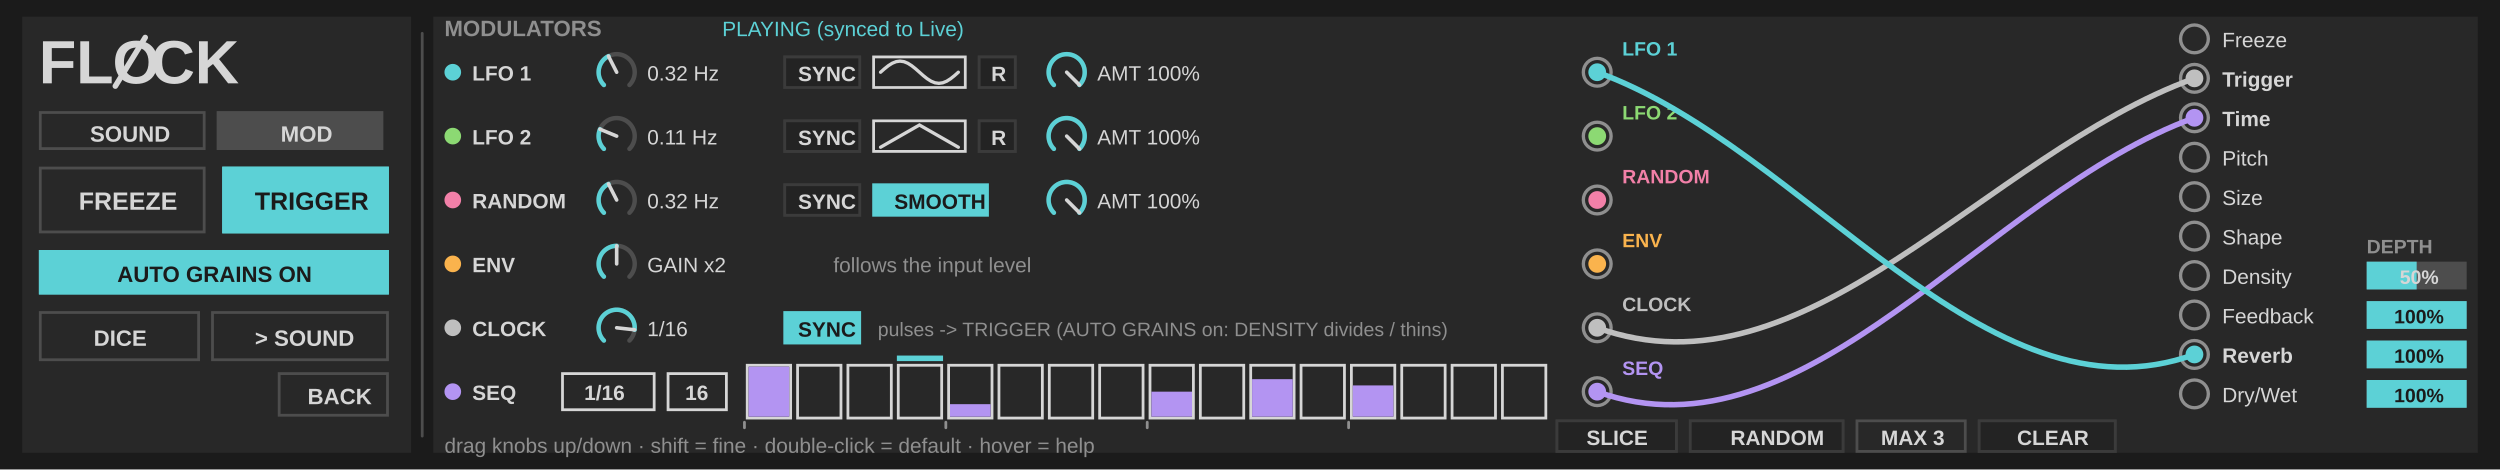
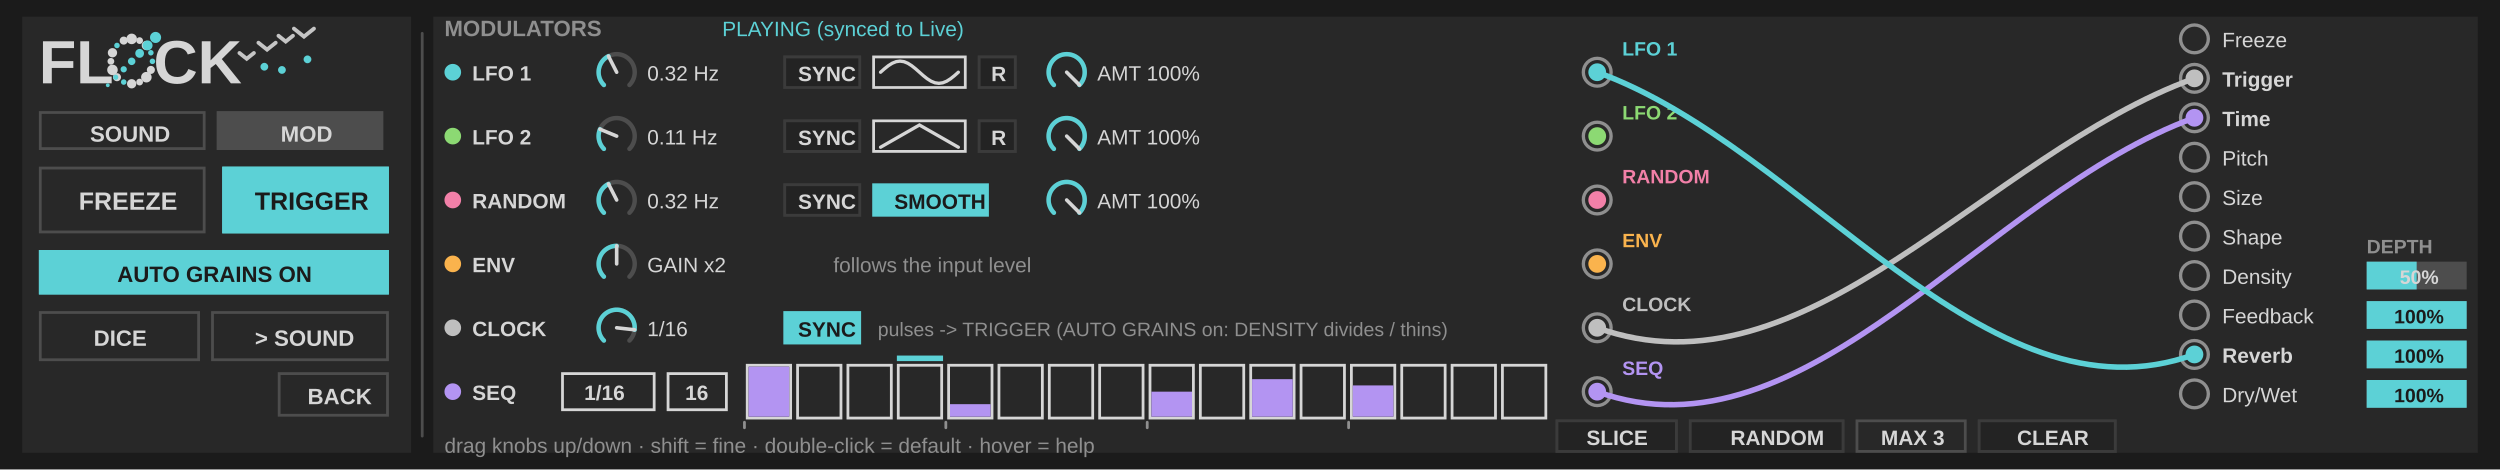
<svg xmlns="http://www.w3.org/2000/svg" width="900" height="169" viewBox="0 0 900 169">
  <defs />
  <path d="M0,0h900v169h-900Z" fill="rgba(27,27,27,1)" />
  <path d="M8,6h140v157h-140Z" fill="rgba(40,40,40,1)" />
  <path d="M156,6h736v157h-736Z" fill="rgba(40,40,40,1)" />
  <text x="14" y="30" font-family="Arial,Helvetica,sans-serif" font-size="22" font-weight="700" fill="rgba(214,214,214,1)">FL</text>
-   <text x="40.52" y="30" font-family="Arial,Helvetica,sans-serif" font-size="22" font-weight="700" fill="rgba(214,214,214,1)">O</text>
-   <path d="M41.52,31L52.28,13.5" fill="none" stroke="rgba(214,214,214,1)" stroke-width="2" stroke-linecap="round" />
-   <text x="54.28" y="30" font-family="Arial,Helvetica,sans-serif" font-size="22" font-weight="700" fill="rgba(214,214,214,1)">CK</text>
+   <path d="M53.88,22.08a1,1 0 1,0 2,0a1,1 0 1,0 -2,0" fill="rgba(92,209,214,1)" />
+   <path d="M52.861,25.171a1.45,1.45 0 1,0 2.9,0a1.45,1.45 0 1,0 -2.9,0" fill="rgba(214,214,214,1)" />
+   <path d="M50.789,27.792a1.9,1.9 0 1,0 3.8,0a1.9,1.9 0 1,0 -3.8,0" fill="rgba(214,214,214,1)" />
+   <path d="M49.037,29.543a1.225,1.225 0 1,0 2.45,0a1.225,1.225 0 1,0 -2.45,0" fill="rgba(214,214,214,1)" />
+   <path d="M45.725,30.158a1.675,1.675 0 1,0 3.35,0a1.675,1.675 0 1,0 -3.35,0" fill="rgba(214,214,214,1)" />
+   <path d="M43.538,29.543a1,1 0 1,0 2,0a1,1 0 1,0 -2,0" fill="rgba(92,209,214,1)" />
+   <path d="M40.661,27.792a1.45,1.45 0 1,0 2.9,0a1.45,1.45 0 1,0 -2.9,0" fill="rgba(214,214,214,1)" />
+   <path d="M38.589,25.171a1.9,1.9 0 1,0 3.8,0a1.9,1.9 0 1,0 -3.8,0" fill="rgba(214,214,214,1)" />
+   <path d="M38.695,22.08a1.225,1.225 0 1,0 2.45,0a1.225,1.225 0 1,0 -2.45,0" fill="rgba(214,214,214,1)" />
+   <path d="M38.814,18.989a1.675,1.675 0 1,0 3.35,0a1.675,1.675 0 1,0 -3.35,0" fill="rgba(214,214,214,1)" />
+   <path d="M41.111,16.368a1,1 0 1,0 2,0a1,1 0 1,0 -2,0" fill="rgba(92,209,214,1)" />
+   <path d="M43.088,14.617a1.45,1.45 0 1,0 2.9,0a1.45,1.45 0 1,0 -2.9,0" fill="rgba(214,214,214,1)" />
+   <path d="M45.5,14.002a1.9,1.9 0 1,0 3.8,0a1.9,1.9 0 1,0 -3.8,0" fill="rgba(214,214,214,1)" />
+   <path d="M49.037,14.617a1.225,1.225 0 1,0 2.45,0a1.225,1.225 0 1,0 -2.45,0" fill="rgba(214,214,214,1)" />
+   <path d="M51.014,16.368a1.675,1.675 0 1,0 3.35,0a1.675,1.675 0 1,0 -3.35,0" fill="rgba(214,214,214,1)" />
+   <path d="M53.311,18.989a1,1 0 1,0 2,0a1,1 0 1,0 -2,0" fill="rgba(92,209,214,1)" />
+   <path d="M38.098,30.682a0.7,0.7 0 1,0 1.4,0a0.7,0.7 0 1,0 -1.4,0" fill="rgba(92,209,214,1)" />
+   <path d="M40.749,27.815a0.917,0.917 0 1,0 1.833,0a0.917,0.917 0 1,0 -1.833,0" fill="rgba(92,209,214,1)" />
+   <path d="M43.399,24.947a1.133,1.133 0 1,0 2.267,0a1.133,1.133 0 1,0 -2.267,0" fill="rgba(92,209,214,1)" />
+   <path d="M46.05,22.08a1.35,1.35 0 1,0 2.7,0a1.35,1.35 0 1,0 -2.7,0" fill="rgba(92,209,214,1)" />
+   <path d="M48.701,19.213a1.567,1.567 0 1,0 3.133,0a1.567,1.567 0 1,0 -3.133,0" fill="rgba(92,209,214,1)" />
+   <path d="M51.351,16.345a1.783,1.783 0 1,0 3.567,0a1.783,1.783 0 1,0 -3.567,0" fill="rgba(92,209,214,1)" />
+   <path d="M54.002,13.478a2,2 0 1,0 4,0a2,2 0 1,0 -4,0" fill="rgba(92,209,214,1)" />
+   <text x="55.28" y="30" font-family="Arial,Helvetica,sans-serif" font-size="22" font-weight="700" fill="rgba(214,214,214,1)">CK</text>
+   <path d="M86.204,19.08L88.804,21.16L91.404,19.08" fill="none" stroke="rgba(214,214,214,0.9)" stroke-width="1.4" stroke-linecap="round" />
+   <path d="M93.039,15.383L96.139,17.863L99.239,15.383" fill="none" stroke="rgba(214,214,214,0.9)" stroke-width="1.4" stroke-linecap="round" />
+   <path d="M93.762,24.023a1.4,1.4 0 1,0 2.8,0a1.4,1.4 0 1,0 -2.8,0" fill="rgba(92,209,214,1)" />
+   <path d="M100.253,12.874L102.853,14.954L105.453,12.874" fill="none" stroke="rgba(214,214,214,0.9)" stroke-width="1.4" stroke-linecap="round" />
+   <path d="M100.095,25.182a1.4,1.4 0 1,0 2.8,0a1.4,1.4 0 1,0 -2.8,0" fill="rgba(92,209,214,1)" />
+   <path d="M105.817,10.307L109.417,13.187L113.017,10.307" fill="none" stroke="rgba(214,214,214,0.9)" stroke-width="1.4" stroke-linecap="round" />
+   <path d="M109.292,21.368a1.4,1.4 0 1,0 2.8,0a1.4,1.4 0 1,0 -2.8,0" fill="rgba(92,209,214,1)" />
  <path d="M14.5,40.5h59v13h-59Z" fill="none" stroke="rgba(77,77,77,1)" stroke-width="1" stroke-linecap="round" />
  <text x="32.4" y="51" font-family="Arial,Helvetica,sans-serif" font-size="8" font-weight="700" fill="rgba(214,214,214,1)">SOUND</text>
  <path d="M78,40h60v14h-60Z" fill="rgba(77,77,77,1)" />
  <text x="101.04" y="51" font-family="Arial,Helvetica,sans-serif" font-size="8" font-weight="700" fill="rgba(214,214,214,1)">MOD</text>
  <path d="M14,60h60v24h-60Z" fill="rgba(40,40,40,1)" />
  <path d="M14.5,60.5h59v23h-59Z" fill="none" stroke="rgba(77,77,77,1)" stroke-width="1" stroke-linecap="round" />
  <text x="28.34" y="75.5" font-family="Arial,Helvetica,sans-serif" font-size="9" font-weight="700" fill="rgba(214,214,214,1)">FREEZE</text>
  <path d="M80,60h60v24h-60Z" fill="rgba(92,209,214,1)" />
  <path d="M80.5,60.5h59v23h-59Z" fill="none" stroke="rgba(92,209,214,1)" stroke-width="1" stroke-linecap="round" />
  <text x="91.73" y="75.5" font-family="Arial,Helvetica,sans-serif" font-size="9" font-weight="700" fill="rgba(27,27,27,1)">TRIGGER</text>
  <path d="M14,90h126v16h-126Z" fill="rgba(92,209,214,1)" />
  <path d="M14.5,90.5h125v15h-125Z" fill="none" stroke="rgba(92,209,214,1)" stroke-width="1" stroke-linecap="round" />
  <text x="42.2" y="101.5" font-family="Arial,Helvetica,sans-serif" font-size="8" font-weight="700" fill="rgba(27,27,27,1)">AUTO GRAINS  ON</text>
  <path d="M14,112h58v18h-58Z" fill="rgba(40,40,40,1)" />
  <path d="M14.5,112.5h57v17h-57Z" fill="none" stroke="rgba(77,77,77,1)" stroke-width="1" stroke-linecap="round" />
  <text x="33.72" y="124.5" font-family="Arial,Helvetica,sans-serif" font-size="8" font-weight="700" fill="rgba(214,214,214,1)">DICE</text>
  <path d="M76,112h64v18h-64Z" fill="rgba(40,40,40,1)" />
  <path d="M76.5,112.5h63v17h-63Z" fill="none" stroke="rgba(77,77,77,1)" stroke-width="1" stroke-linecap="round" />
  <text x="91.76" y="124.5" font-family="Arial,Helvetica,sans-serif" font-size="8" font-weight="700" fill="rgba(214,214,214,1)">&gt; SOUND</text>
  <text x="16" y="145" font-family="Arial,Helvetica,sans-serif" font-size="8" font-weight="700" fill="rgba(92,209,214,1)" />
  <path d="M100,134h40v16h-40Z" fill="rgba(40,40,40,1)" />
  <path d="M100.5,134.5h39v15h-39Z" fill="none" stroke="rgba(77,77,77,1)" stroke-width="1" stroke-linecap="round" />
  <text x="110.72" y="145.5" font-family="Arial,Helvetica,sans-serif" font-size="8" font-weight="700" fill="rgba(214,214,214,1)">BACK</text>
  <path d="M152,12L152,157" fill="none" stroke="rgba(77,77,77,1)" stroke-width="1" stroke-linecap="round" />
  <text x="160" y="13" font-family="Arial,Helvetica,sans-serif" font-size="8" font-weight="700" fill="rgba(143,143,143,1)">MODULATORS</text>
  <text x="260" y="13" font-family="Arial,Helvetica,sans-serif" font-size="7.5" font-weight="400" fill="rgba(92,209,214,1)">PLAYING (synced to Live)</text>
  <path d="M160,26a3,3 0 1,0 6,0a3,3 0 1,0 -6,0" fill="rgba(92,209,214,1)" />
  <text x="170" y="29" font-family="Arial,Helvetica,sans-serif" font-size="7.5" font-weight="700" fill="rgba(214,214,214,1)">LFO 1</text>
  <path d="M217.404,30.596L217.052,30.215L216.731,29.807L216.444,29.374L216.193,28.92L215.978,28.447L215.802,27.959L215.666,27.458L215.57,26.948L215.514,26.432L215.501,25.913L215.528,25.395L215.597,24.881L215.707,24.373L215.857,23.877L216.046,23.393L216.273,22.926L216.536,22.479L216.834,22.055L217.166,21.655L217.528,21.283L217.918,20.941L218.335,20.632L218.775,20.356L219.236,20.117L219.714,19.915L220.207,19.752L220.711,19.629L221.223,19.547L221.74,19.505L222.26,19.505L222.777,19.547L223.289,19.629L223.793,19.752L224.286,19.915L224.764,20.117L225.225,20.356L225.665,20.632L226.082,20.941L226.472,21.283L226.834,21.655L227.166,22.055L227.464,22.479L227.727,22.926L227.954,23.393L228.143,23.877L228.293,24.373L228.403,24.881L228.472,25.395L228.499,25.913L228.486,26.432L228.43,26.948L228.334,27.458L228.198,27.959L228.022,28.447L227.807,28.92L227.556,29.374L227.269,29.807L226.948,30.215L226.596,30.596" fill="none" stroke="rgba(77,77,77,1)" stroke-width="1.6" stroke-linecap="round" />
  <path d="M217.404,30.596L217.057,30.221L216.741,29.821L216.458,29.396L216.208,28.951L215.995,28.487L215.818,28.009L215.68,27.517L215.58,27.017L215.52,26.51L215.5,26L215.52,25.49L215.58,24.983L215.68,24.483L215.818,23.991L215.995,23.513L216.208,23.049L216.458,22.604L216.741,22.179L217.057,21.779L217.404,21.404L217.779,21.057L218.179,20.741L218.604,20.458L219.049,20.208" fill="none" stroke="rgba(92,209,214,1)" stroke-width="1.6" stroke-linecap="round" />
  <path d="M222,26L219.049,20.208" fill="none" stroke="rgba(214,214,214,1)" stroke-width="1.3" stroke-linecap="round" />
  <text x="233" y="29" font-family="Arial,Helvetica,sans-serif" font-size="7.5" font-weight="400" fill="rgba(214,214,214,1)">0.32 Hz</text>
  <path d="M282.5,20.5h27v11h-27Z" fill="none" stroke="rgba(77,77,77,1)" stroke-width="1" stroke-linecap="round" />
  <path d="M282,20h28v12h-28Z" fill="rgba(27,27,27,0.35)" />
  <text x="287.3" y="29.2" font-family="Arial,Helvetica,sans-serif" font-size="7.5" font-weight="700" fill="rgba(214,214,214,1)">SYNC</text>
  <path d="M314.5,20.5h33v11h-33Z" fill="none" stroke="rgba(214,214,214,1)" stroke-width="1" stroke-linecap="round" />
  <path d="M317,26L318.4,24.764L319.8,23.649L321.2,22.764L322.6,22.196L324,22L325.4,22.196L326.8,22.764L328.2,23.649L329.6,24.764L331,26L332.4,27.236L333.8,28.351L335.2,29.236L336.6,29.804L338,30L339.4,29.804L340.8,29.236L342.2,28.351L343.6,27.236L345,26" fill="none" stroke="rgba(214,214,214,1)" stroke-width="1.2" stroke-linecap="round" />
  <path d="M352.5,20.5h13v11h-13Z" fill="none" stroke="rgba(77,77,77,1)" stroke-width="1" stroke-linecap="round" />
  <path d="M352,20h14v12h-14Z" fill="rgba(27,27,27,0.35)" />
  <text x="356.825" y="29.2" font-family="Arial,Helvetica,sans-serif" font-size="7.5" font-weight="700" fill="rgba(214,214,214,1)">R</text>
  <path d="M379.404,30.596L379.052,30.215L378.731,29.807L378.444,29.374L378.193,28.92L377.978,28.447L377.802,27.959L377.666,27.458L377.57,26.948L377.514,26.432L377.501,25.913L377.528,25.395L377.597,24.881L377.707,24.373L377.857,23.877L378.046,23.393L378.273,22.926L378.536,22.479L378.834,22.055L379.166,21.655L379.528,21.283L379.918,20.941L380.335,20.632L380.775,20.356L381.236,20.117L381.714,19.915L382.207,19.752L382.711,19.629L383.223,19.547L383.74,19.505L384.26,19.505L384.777,19.547L385.289,19.629L385.793,19.752L386.286,19.915L386.764,20.117L387.225,20.356L387.665,20.632L388.082,20.941L388.472,21.283L388.834,21.655L389.166,22.055L389.464,22.479L389.727,22.926L389.954,23.393L390.143,23.877L390.293,24.373L390.403,24.881L390.472,25.395L390.499,25.913L390.486,26.432L390.43,26.948L390.334,27.458L390.198,27.959L390.022,28.447L389.807,28.92L389.556,29.374L389.269,29.807L388.948,30.215L388.596,30.596" fill="none" stroke="rgba(77,77,77,1)" stroke-width="1.6" stroke-linecap="round" />
  <path d="M379.404,30.596L379.052,30.215L378.731,29.807L378.444,29.374L378.193,28.92L377.978,28.447L377.802,27.959L377.666,27.458L377.57,26.948L377.514,26.432L377.501,25.913L377.528,25.395L377.597,24.881L377.707,24.373L377.857,23.877L378.046,23.393L378.273,22.926L378.536,22.479L378.834,22.055L379.166,21.655L379.528,21.283L379.918,20.941L380.335,20.632L380.775,20.356L381.236,20.117L381.714,19.915L382.207,19.752L382.711,19.629L383.223,19.547L383.74,19.505L384.26,19.505L384.777,19.547L385.289,19.629L385.793,19.752L386.286,19.915L386.764,20.117L387.225,20.356L387.665,20.632L388.082,20.941L388.472,21.283L388.834,21.655L389.166,22.055L389.464,22.479L389.727,22.926L389.954,23.393L390.143,23.877L390.293,24.373L390.403,24.881L390.472,25.395L390.499,25.913L390.486,26.432L390.43,26.948L390.334,27.458L390.198,27.959L390.022,28.447L389.807,28.92L389.556,29.374L389.269,29.807L388.948,30.215L388.596,30.596" fill="none" stroke="rgba(92,209,214,1)" stroke-width="1.6" stroke-linecap="round" />
  <path d="M384,26L388.596,30.596" fill="none" stroke="rgba(214,214,214,1)" stroke-width="1.3" stroke-linecap="round" />
  <text x="395" y="29" font-family="Arial,Helvetica,sans-serif" font-size="7.5" font-weight="400" fill="rgba(214,214,214,1)">AMT 100%</text>
  <path d="M570,26a5,5 0 1,0 10,0a5,5 0 1,0 -10,0" fill="none" stroke="rgba(143,143,143,1)" stroke-width="1.2" stroke-linecap="round" />
  <path d="M571.8,26a3.2,3.2 0 1,0 6.4,0a3.2,3.2 0 1,0 -6.4,0" fill="rgba(92,209,214,1)" />
  <text x="584" y="20" font-family="Arial,Helvetica,sans-serif" font-size="7" font-weight="700" fill="rgba(92,209,214,1)">LFO 1</text>
  <path d="M160,49a3,3 0 1,0 6,0a3,3 0 1,0 -6,0" fill="rgba(140,217,115,1)" />
  <text x="170" y="52" font-family="Arial,Helvetica,sans-serif" font-size="7.5" font-weight="700" fill="rgba(214,214,214,1)">LFO 2</text>
  <path d="M217.404,53.596L217.052,53.215L216.731,52.807L216.444,52.374L216.193,51.92L215.978,51.447L215.802,50.959L215.666,50.458L215.57,49.948L215.514,49.432L215.501,48.913L215.528,48.395L215.597,47.881L215.707,47.373L215.857,46.877L216.046,46.393L216.273,45.926L216.536,45.479L216.834,45.055L217.166,44.655L217.528,44.283L217.918,43.941L218.335,43.632L218.775,43.356L219.236,43.117L219.714,42.915L220.207,42.752L220.711,42.629L221.223,42.547L221.74,42.505L222.26,42.505L222.777,42.547L223.289,42.629L223.793,42.752L224.286,42.915L224.764,43.117L225.225,43.356L225.665,43.632L226.082,43.941L226.472,44.283L226.834,44.655L227.166,45.055L227.464,45.479L227.727,45.926L227.954,46.393L228.143,46.877L228.293,47.373L228.403,47.881L228.472,48.395L228.499,48.913L228.486,49.432L228.43,49.948L228.334,50.458L228.198,50.959L228.022,51.447L227.807,51.92L227.556,52.374L227.269,52.807L226.948,53.215L226.596,53.596" fill="none" stroke="rgba(77,77,77,1)" stroke-width="1.6" stroke-linecap="round" />
  <path d="M217.404,53.596L217.057,53.221L216.741,52.821L216.458,52.396L216.208,51.951L215.995,51.487L215.818,51.009L215.68,50.517L215.58,50.017L215.52,49.51L215.5,49L215.52,48.49L215.58,47.983L215.68,47.483L215.818,46.991L215.995,46.513" fill="none" stroke="rgba(92,209,214,1)" stroke-width="1.6" stroke-linecap="round" />
  <path d="M222,49L215.995,46.513" fill="none" stroke="rgba(214,214,214,1)" stroke-width="1.3" stroke-linecap="round" />
  <text x="233" y="52" font-family="Arial,Helvetica,sans-serif" font-size="7.5" font-weight="400" fill="rgba(214,214,214,1)">0.11 Hz</text>
  <path d="M282.5,43.5h27v11h-27Z" fill="none" stroke="rgba(77,77,77,1)" stroke-width="1" stroke-linecap="round" />
  <path d="M282,43h28v12h-28Z" fill="rgba(27,27,27,0.35)" />
  <text x="287.3" y="52.2" font-family="Arial,Helvetica,sans-serif" font-size="7.5" font-weight="700" fill="rgba(214,214,214,1)">SYNC</text>
  <path d="M314.5,43.5h33v11h-33Z" fill="none" stroke="rgba(214,214,214,1)" stroke-width="1" stroke-linecap="round" />
  <path d="M317,53L318.4,52.2L319.8,51.4L321.2,50.6L322.6,49.8L324,49L325.4,48.2L326.8,47.4L328.2,46.6L329.6,45.8L331,45L332.4,45.8L333.8,46.6L335.2,47.4L336.6,48.2L338,49L339.4,49.8L340.8,50.6L342.2,51.4L343.6,52.2L345,53" fill="none" stroke="rgba(214,214,214,1)" stroke-width="1.2" stroke-linecap="round" />
  <path d="M352.5,43.5h13v11h-13Z" fill="none" stroke="rgba(77,77,77,1)" stroke-width="1" stroke-linecap="round" />
  <path d="M352,43h14v12h-14Z" fill="rgba(27,27,27,0.35)" />
  <text x="356.825" y="52.2" font-family="Arial,Helvetica,sans-serif" font-size="7.5" font-weight="700" fill="rgba(214,214,214,1)">R</text>
  <path d="M379.404,53.596L379.052,53.215L378.731,52.807L378.444,52.374L378.193,51.92L377.978,51.447L377.802,50.959L377.666,50.458L377.57,49.948L377.514,49.432L377.501,48.913L377.528,48.395L377.597,47.881L377.707,47.373L377.857,46.877L378.046,46.393L378.273,45.926L378.536,45.479L378.834,45.055L379.166,44.655L379.528,44.283L379.918,43.941L380.335,43.632L380.775,43.356L381.236,43.117L381.714,42.915L382.207,42.752L382.711,42.629L383.223,42.547L383.74,42.505L384.26,42.505L384.777,42.547L385.289,42.629L385.793,42.752L386.286,42.915L386.764,43.117L387.225,43.356L387.665,43.632L388.082,43.941L388.472,44.283L388.834,44.655L389.166,45.055L389.464,45.479L389.727,45.926L389.954,46.393L390.143,46.877L390.293,47.373L390.403,47.881L390.472,48.395L390.499,48.913L390.486,49.432L390.43,49.948L390.334,50.458L390.198,50.959L390.022,51.447L389.807,51.92L389.556,52.374L389.269,52.807L388.948,53.215L388.596,53.596" fill="none" stroke="rgba(77,77,77,1)" stroke-width="1.6" stroke-linecap="round" />
  <path d="M379.404,53.596L379.052,53.215L378.731,52.807L378.444,52.374L378.193,51.92L377.978,51.447L377.802,50.959L377.666,50.458L377.57,49.948L377.514,49.432L377.501,48.913L377.528,48.395L377.597,47.881L377.707,47.373L377.857,46.877L378.046,46.393L378.273,45.926L378.536,45.479L378.834,45.055L379.166,44.655L379.528,44.283L379.918,43.941L380.335,43.632L380.775,43.356L381.236,43.117L381.714,42.915L382.207,42.752L382.711,42.629L383.223,42.547L383.74,42.505L384.26,42.505L384.777,42.547L385.289,42.629L385.793,42.752L386.286,42.915L386.764,43.117L387.225,43.356L387.665,43.632L388.082,43.941L388.472,44.283L388.834,44.655L389.166,45.055L389.464,45.479L389.727,45.926L389.954,46.393L390.143,46.877L390.293,47.373L390.403,47.881L390.472,48.395L390.499,48.913L390.486,49.432L390.43,49.948L390.334,50.458L390.198,50.959L390.022,51.447L389.807,51.92L389.556,52.374L389.269,52.807L388.948,53.215L388.596,53.596" fill="none" stroke="rgba(92,209,214,1)" stroke-width="1.6" stroke-linecap="round" />
  <path d="M384,49L388.596,53.596" fill="none" stroke="rgba(214,214,214,1)" stroke-width="1.3" stroke-linecap="round" />
  <text x="395" y="52" font-family="Arial,Helvetica,sans-serif" font-size="7.5" font-weight="400" fill="rgba(214,214,214,1)">AMT 100%</text>
  <path d="M570,49a5,5 0 1,0 10,0a5,5 0 1,0 -10,0" fill="none" stroke="rgba(143,143,143,1)" stroke-width="1.2" stroke-linecap="round" />
  <path d="M571.8,49a3.2,3.2 0 1,0 6.4,0a3.2,3.2 0 1,0 -6.4,0" fill="rgba(140,217,115,1)" />
  <text x="584" y="43" font-family="Arial,Helvetica,sans-serif" font-size="7" font-weight="700" fill="rgba(140,217,115,1)">LFO 2</text>
  <path d="M160,72a3,3 0 1,0 6,0a3,3 0 1,0 -6,0" fill="rgba(242,128,168,1)" />
  <text x="170" y="75" font-family="Arial,Helvetica,sans-serif" font-size="7.5" font-weight="700" fill="rgba(214,214,214,1)">RANDOM</text>
  <path d="M217.404,76.596L217.052,76.215L216.731,75.807L216.444,75.374L216.193,74.92L215.978,74.447L215.802,73.959L215.666,73.458L215.57,72.948L215.514,72.432L215.501,71.913L215.528,71.395L215.597,70.881L215.707,70.373L215.857,69.877L216.046,69.393L216.273,68.926L216.536,68.479L216.834,68.055L217.166,67.655L217.528,67.283L217.918,66.941L218.335,66.632L218.775,66.356L219.236,66.117L219.714,65.915L220.207,65.752L220.711,65.629L221.223,65.547L221.74,65.505L222.26,65.505L222.777,65.547L223.289,65.629L223.793,65.752L224.286,65.915L224.764,66.117L225.225,66.356L225.665,66.632L226.082,66.941L226.472,67.283L226.834,67.655L227.166,68.055L227.464,68.479L227.727,68.926L227.954,69.393L228.143,69.877L228.293,70.373L228.403,70.881L228.472,71.395L228.499,71.913L228.486,72.432L228.43,72.948L228.334,73.458L228.198,73.959L228.022,74.447L227.807,74.92L227.556,75.374L227.269,75.807L226.948,76.215L226.596,76.596" fill="none" stroke="rgba(77,77,77,1)" stroke-width="1.6" stroke-linecap="round" />
  <path d="M217.404,76.596L217.057,76.221L216.741,75.821L216.458,75.396L216.208,74.951L215.995,74.487L215.818,74.009L215.68,73.517L215.58,73.017L215.52,72.51L215.5,72L215.52,71.49L215.58,70.983L215.68,70.483L215.818,69.991L215.995,69.513L216.208,69.049L216.458,68.604L216.741,68.179L217.057,67.779L217.404,67.404L217.779,67.057L218.179,66.741L218.604,66.458L219.049,66.208" fill="none" stroke="rgba(92,209,214,1)" stroke-width="1.6" stroke-linecap="round" />
  <path d="M222,72L219.049,66.208" fill="none" stroke="rgba(214,214,214,1)" stroke-width="1.3" stroke-linecap="round" />
  <text x="233" y="75" font-family="Arial,Helvetica,sans-serif" font-size="7.5" font-weight="400" fill="rgba(214,214,214,1)">0.32 Hz</text>
  <path d="M282.5,66.5h27v11h-27Z" fill="none" stroke="rgba(77,77,77,1)" stroke-width="1" stroke-linecap="round" />
  <path d="M282,66h28v12h-28Z" fill="rgba(27,27,27,0.35)" />
  <text x="287.3" y="75.2" font-family="Arial,Helvetica,sans-serif" font-size="7.5" font-weight="700" fill="rgba(214,214,214,1)">SYNC</text>
  <path d="M314,66h42v12h-42Z" fill="rgba(92,209,214,1)" />
  <text x="321.95" y="75.2" font-family="Arial,Helvetica,sans-serif" font-size="7.5" font-weight="700" fill="rgba(27,27,27,1)">SMOOTH</text>
  <path d="M379.404,76.596L379.052,76.215L378.731,75.807L378.444,75.374L378.193,74.92L377.978,74.447L377.802,73.959L377.666,73.458L377.57,72.948L377.514,72.432L377.501,71.913L377.528,71.395L377.597,70.881L377.707,70.373L377.857,69.877L378.046,69.393L378.273,68.926L378.536,68.479L378.834,68.055L379.166,67.655L379.528,67.283L379.918,66.941L380.335,66.632L380.775,66.356L381.236,66.117L381.714,65.915L382.207,65.752L382.711,65.629L383.223,65.547L383.74,65.505L384.26,65.505L384.777,65.547L385.289,65.629L385.793,65.752L386.286,65.915L386.764,66.117L387.225,66.356L387.665,66.632L388.082,66.941L388.472,67.283L388.834,67.655L389.166,68.055L389.464,68.479L389.727,68.926L389.954,69.393L390.143,69.877L390.293,70.373L390.403,70.881L390.472,71.395L390.499,71.913L390.486,72.432L390.43,72.948L390.334,73.458L390.198,73.959L390.022,74.447L389.807,74.92L389.556,75.374L389.269,75.807L388.948,76.215L388.596,76.596" fill="none" stroke="rgba(77,77,77,1)" stroke-width="1.6" stroke-linecap="round" />
  <path d="M379.404,76.596L379.052,76.215L378.731,75.807L378.444,75.374L378.193,74.92L377.978,74.447L377.802,73.959L377.666,73.458L377.57,72.948L377.514,72.432L377.501,71.913L377.528,71.395L377.597,70.881L377.707,70.373L377.857,69.877L378.046,69.393L378.273,68.926L378.536,68.479L378.834,68.055L379.166,67.655L379.528,67.283L379.918,66.941L380.335,66.632L380.775,66.356L381.236,66.117L381.714,65.915L382.207,65.752L382.711,65.629L383.223,65.547L383.74,65.505L384.26,65.505L384.777,65.547L385.289,65.629L385.793,65.752L386.286,65.915L386.764,66.117L387.225,66.356L387.665,66.632L388.082,66.941L388.472,67.283L388.834,67.655L389.166,68.055L389.464,68.479L389.727,68.926L389.954,69.393L390.143,69.877L390.293,70.373L390.403,70.881L390.472,71.395L390.499,71.913L390.486,72.432L390.43,72.948L390.334,73.458L390.198,73.959L390.022,74.447L389.807,74.92L389.556,75.374L389.269,75.807L388.948,76.215L388.596,76.596" fill="none" stroke="rgba(92,209,214,1)" stroke-width="1.6" stroke-linecap="round" />
  <path d="M384,72L388.596,76.596" fill="none" stroke="rgba(214,214,214,1)" stroke-width="1.3" stroke-linecap="round" />
  <text x="395" y="75" font-family="Arial,Helvetica,sans-serif" font-size="7.5" font-weight="400" fill="rgba(214,214,214,1)">AMT 100%</text>
  <path d="M570,72a5,5 0 1,0 10,0a5,5 0 1,0 -10,0" fill="none" stroke="rgba(143,143,143,1)" stroke-width="1.2" stroke-linecap="round" />
  <path d="M571.8,72a3.2,3.2 0 1,0 6.4,0a3.2,3.2 0 1,0 -6.4,0" fill="rgba(242,128,168,1)" />
  <text x="584" y="66" font-family="Arial,Helvetica,sans-serif" font-size="7" font-weight="700" fill="rgba(242,128,168,1)">RANDOM</text>
  <path d="M160,95a3,3 0 1,0 6,0a3,3 0 1,0 -6,0" fill="rgba(250,179,77,1)" />
  <text x="170" y="98" font-family="Arial,Helvetica,sans-serif" font-size="7.5" font-weight="700" fill="rgba(214,214,214,1)">ENV</text>
  <path d="M217.404,99.596L217.052,99.215L216.731,98.807L216.444,98.374L216.193,97.92L215.978,97.447L215.802,96.959L215.666,96.458L215.57,95.948L215.514,95.432L215.501,94.913L215.528,94.395L215.597,93.881L215.707,93.373L215.857,92.877L216.046,92.393L216.273,91.926L216.536,91.479L216.834,91.055L217.166,90.655L217.528,90.283L217.918,89.941L218.335,89.632L218.775,89.356L219.236,89.117L219.714,88.915L220.207,88.752L220.711,88.629L221.223,88.547L221.74,88.505L222.26,88.505L222.777,88.547L223.289,88.629L223.793,88.752L224.286,88.915L224.764,89.117L225.225,89.356L225.665,89.632L226.082,89.941L226.472,90.283L226.834,90.655L227.166,91.055L227.464,91.479L227.727,91.926L227.954,92.393L228.143,92.877L228.293,93.373L228.403,93.881L228.472,94.395L228.499,94.913L228.486,95.432L228.43,95.948L228.334,96.458L228.198,96.959L228.022,97.447L227.807,97.92L227.556,98.374L227.269,98.807L226.948,99.215L226.596,99.596" fill="none" stroke="rgba(77,77,77,1)" stroke-width="1.6" stroke-linecap="round" />
  <path d="M217.404,99.596L217.057,99.221L216.741,98.821L216.458,98.396L216.208,97.951L215.995,97.487L215.818,97.009L215.68,96.517L215.58,96.017L215.52,95.51L215.5,95L215.52,94.49L215.58,93.983L215.68,93.483L215.818,92.991L215.995,92.513L216.208,92.049L216.458,91.604L216.741,91.179L217.057,90.779L217.404,90.404L217.779,90.057L218.179,89.741L218.604,89.458L219.049,89.208L219.513,88.995L219.991,88.818L220.483,88.68L220.983,88.58L221.49,88.52L222,88.5" fill="none" stroke="rgba(92,209,214,1)" stroke-width="1.6" stroke-linecap="round" />
  <path d="M222,95L222,88.5" fill="none" stroke="rgba(214,214,214,1)" stroke-width="1.3" stroke-linecap="round" />
  <text x="233" y="98" font-family="Arial,Helvetica,sans-serif" font-size="7.5" font-weight="400" fill="rgba(214,214,214,1)">GAIN x2</text>
  <text x="300" y="98" font-family="Arial,Helvetica,sans-serif" font-size="7.5" font-weight="400" fill="rgba(143,143,143,1)">follows the input level</text>
  <path d="M570,95a5,5 0 1,0 10,0a5,5 0 1,0 -10,0" fill="none" stroke="rgba(143,143,143,1)" stroke-width="1.2" stroke-linecap="round" />
  <path d="M571.8,95a3.2,3.2 0 1,0 6.4,0a3.2,3.2 0 1,0 -6.4,0" fill="rgba(250,179,77,1)" />
  <text x="584" y="89" font-family="Arial,Helvetica,sans-serif" font-size="7" font-weight="700" fill="rgba(250,179,77,1)">ENV</text>
  <path d="M160,118a3,3 0 1,0 6,0a3,3 0 1,0 -6,0" fill="rgba(191,191,191,1)" />
  <text x="170" y="121" font-family="Arial,Helvetica,sans-serif" font-size="7.5" font-weight="700" fill="rgba(214,214,214,1)">CLOCK</text>
  <path d="M217.404,122.596L217.052,122.215L216.731,121.807L216.444,121.374L216.193,120.92L215.978,120.447L215.802,119.959L215.666,119.458L215.57,118.948L215.514,118.432L215.501,117.913L215.528,117.395L215.597,116.881L215.707,116.373L215.857,115.877L216.046,115.393L216.273,114.926L216.536,114.479L216.834,114.055L217.166,113.655L217.528,113.283L217.918,112.941L218.335,112.632L218.775,112.356L219.236,112.117L219.714,111.915L220.207,111.752L220.711,111.629L221.223,111.547L221.74,111.505L222.26,111.505L222.777,111.547L223.289,111.629L223.793,111.752L224.286,111.915L224.764,112.117L225.225,112.356L225.665,112.632L226.082,112.941L226.472,113.283L226.834,113.655L227.166,114.055L227.464,114.479L227.727,114.926L227.954,115.393L228.143,115.877L228.293,116.373L228.403,116.881L228.472,117.395L228.499,117.913L228.486,118.432L228.43,118.948L228.334,119.458L228.198,119.959L228.022,120.447L227.807,120.92L227.556,121.374L227.269,121.807L226.948,122.215L226.596,122.596" fill="none" stroke="rgba(77,77,77,1)" stroke-width="1.6" stroke-linecap="round" />
  <path d="M217.404,122.596L217.055,122.218L216.736,121.814L216.451,121.385L216.201,120.936L215.987,120.468L215.81,119.985L215.673,119.489L215.575,118.984L215.517,118.472L215.5,117.958L215.524,117.444L215.588,116.933L215.693,116.43L215.837,115.935L216.019,115.454L216.239,114.989L216.496,114.543L216.786,114.118L217.11,113.718L217.464,113.345L217.846,113L218.255,112.688L218.687,112.408L219.139,112.163L219.61,111.955L220.096,111.785L220.593,111.654L221.1,111.563L221.612,111.512L222.126,111.501L222.64,111.532L223.149,111.602L223.652,111.713L224.144,111.864L224.623,112.053L225.085,112.279L225.528,112.541L225.949,112.837L226.345,113.165L226.714,113.524L227.053,113.911L227.36,114.324L227.634,114.759L227.873,115.215L228.075,115.688L228.239,116.176L228.364,116.675L228.448,117.183L228.493,117.696L228.497,118.21L228.46,118.723" fill="none" stroke="rgba(92,209,214,1)" stroke-width="1.6" stroke-linecap="round" />
  <path d="M222,118L228.46,118.723" fill="none" stroke="rgba(214,214,214,1)" stroke-width="1.3" stroke-linecap="round" />
  <text x="233" y="121" font-family="Arial,Helvetica,sans-serif" font-size="7.5" font-weight="400" fill="rgba(214,214,214,1)">1/16</text>
  <path d="M282,112h28v12h-28Z" fill="rgba(92,209,214,1)" />
  <text x="287.3" y="121.2" font-family="Arial,Helvetica,sans-serif" font-size="7.5" font-weight="700" fill="rgba(27,27,27,1)">SYNC</text>
  <text x="316" y="121" font-family="Arial,Helvetica,sans-serif" font-size="7" font-weight="400" fill="rgba(143,143,143,1)">pulses -&gt; TRIGGER (AUTO GRAINS on: DENSITY divides / thins)</text>
  <path d="M570,118a5,5 0 1,0 10,0a5,5 0 1,0 -10,0" fill="none" stroke="rgba(143,143,143,1)" stroke-width="1.2" stroke-linecap="round" />
  <path d="M571.8,118a3.2,3.2 0 1,0 6.4,0a3.2,3.2 0 1,0 -6.4,0" fill="rgba(191,191,191,1)" />
  <text x="584" y="112" font-family="Arial,Helvetica,sans-serif" font-size="7" font-weight="700" fill="rgba(191,191,191,1)">CLOCK</text>
  <path d="M160,141a3,3 0 1,0 6,0a3,3 0 1,0 -6,0" fill="rgba(179,148,242,1)" />
  <text x="170" y="144" font-family="Arial,Helvetica,sans-serif" font-size="7.5" font-weight="700" fill="rgba(214,214,214,1)">SEQ</text>
  <path d="M202.5,134.5h33v13h-33Z" fill="none" stroke="rgba(214,214,214,1)" stroke-width="1" stroke-linecap="round" />
  <text x="210.3" y="144" font-family="Arial,Helvetica,sans-serif" font-size="7.5" font-weight="700" fill="rgba(214,214,214,1)">1/16</text>
  <path d="M240.5,134.5h21v13h-21Z" fill="none" stroke="rgba(214,214,214,1)" stroke-width="1" stroke-linecap="round" />
  <text x="246.65" y="144" font-family="Arial,Helvetica,sans-serif" font-size="7.5" font-weight="700" fill="rgba(214,214,214,1)">16</text>
  <path d="M269,131.5h15.625v19h-15.625Z" fill="none" stroke="rgba(214,214,214,1)" stroke-width="1" stroke-linecap="round" />
  <path d="M269.5,132h14.625v18h-14.625Z" fill="rgba(179,148,242,1)" />
  <path d="M268,152L268,154" fill="none" stroke="rgba(143,143,143,1)" stroke-width="1" stroke-linecap="round" />
  <path d="M287.125,131.5h15.625v19h-15.625Z" fill="none" stroke="rgba(214,214,214,1)" stroke-width="1" stroke-linecap="round" />
  <path d="M305.25,131.5h15.625v19h-15.625Z" fill="none" stroke="rgba(214,214,214,1)" stroke-width="1" stroke-linecap="round" />
  <path d="M323.375,131.5h15.625v19h-15.625Z" fill="none" stroke="rgba(214,214,214,1)" stroke-width="1" stroke-linecap="round" />
  <path d="M322.875,128h16.625v2h-16.625Z" fill="rgba(92,209,214,1)" />
  <path d="M341.5,131.5h15.625v19h-15.625Z" fill="none" stroke="rgba(214,214,214,1)" stroke-width="1" stroke-linecap="round" />
  <path d="M342,145.5h14.625v4.5h-14.625Z" fill="rgba(179,148,242,1)" />
  <path d="M340.5,152L340.5,154" fill="none" stroke="rgba(143,143,143,1)" stroke-width="1" stroke-linecap="round" />
  <path d="M359.625,131.5h15.625v19h-15.625Z" fill="none" stroke="rgba(214,214,214,1)" stroke-width="1" stroke-linecap="round" />
  <path d="M377.75,131.5h15.625v19h-15.625Z" fill="none" stroke="rgba(214,214,214,1)" stroke-width="1" stroke-linecap="round" />
  <path d="M395.875,131.5h15.625v19h-15.625Z" fill="none" stroke="rgba(214,214,214,1)" stroke-width="1" stroke-linecap="round" />
  <path d="M414,131.5h15.625v19h-15.625Z" fill="none" stroke="rgba(214,214,214,1)" stroke-width="1" stroke-linecap="round" />
  <path d="M414.5,141h14.625v9h-14.625Z" fill="rgba(179,148,242,1)" />
  <path d="M413,152L413,154" fill="none" stroke="rgba(143,143,143,1)" stroke-width="1" stroke-linecap="round" />
  <path d="M432.125,131.5h15.625v19h-15.625Z" fill="none" stroke="rgba(214,214,214,1)" stroke-width="1" stroke-linecap="round" />
  <path d="M450.25,131.5h15.625v19h-15.625Z" fill="none" stroke="rgba(214,214,214,1)" stroke-width="1" stroke-linecap="round" />
  <path d="M450.75,136.5h14.625v13.5h-14.625Z" fill="rgba(179,148,242,1)" />
  <path d="M468.375,131.5h15.625v19h-15.625Z" fill="none" stroke="rgba(214,214,214,1)" stroke-width="1" stroke-linecap="round" />
  <path d="M486.5,131.5h15.625v19h-15.625Z" fill="none" stroke="rgba(214,214,214,1)" stroke-width="1" stroke-linecap="round" />
  <path d="M487,138.75h14.625v11.25h-14.625Z" fill="rgba(179,148,242,1)" />
  <path d="M485.5,152L485.5,154" fill="none" stroke="rgba(143,143,143,1)" stroke-width="1" stroke-linecap="round" />
  <path d="M504.625,131.5h15.625v19h-15.625Z" fill="none" stroke="rgba(214,214,214,1)" stroke-width="1" stroke-linecap="round" />
  <path d="M522.75,131.5h15.625v19h-15.625Z" fill="none" stroke="rgba(214,214,214,1)" stroke-width="1" stroke-linecap="round" />
  <path d="M540.875,131.5h15.625v19h-15.625Z" fill="none" stroke="rgba(214,214,214,1)" stroke-width="1" stroke-linecap="round" />
  <path d="M570,141a5,5 0 1,0 10,0a5,5 0 1,0 -10,0" fill="none" stroke="rgba(143,143,143,1)" stroke-width="1.2" stroke-linecap="round" />
  <path d="M571.8,141a3.2,3.2 0 1,0 6.4,0a3.2,3.2 0 1,0 -6.4,0" fill="rgba(179,148,242,1)" />
  <text x="584" y="135" font-family="Arial,Helvetica,sans-serif" font-size="7" font-weight="700" fill="rgba(179,148,242,1)">SEQ</text>
  <path d="M785,14a5,5 0 1,0 10,0a5,5 0 1,0 -10,0" fill="none" stroke="rgba(143,143,143,1)" stroke-width="1.2" stroke-linecap="round" />
  <text x="800" y="17" font-family="Arial,Helvetica,sans-serif" font-size="7.5" font-weight="400" fill="rgba(214,214,214,1)">Freeze</text>
  <path d="M785,28.2a5,5 0 1,0 10,0a5,5 0 1,0 -10,0" fill="none" stroke="rgba(143,143,143,1)" stroke-width="1.2" stroke-linecap="round" />
  <path d="M786.8,28.2a3.2,3.2 0 1,0 6.4,0a3.2,3.2 0 1,0 -6.4,0" fill="rgba(191,191,191,1)" />
  <text x="800" y="31.2" font-family="Arial,Helvetica,sans-serif" font-size="7.5" font-weight="700" fill="rgba(214,214,214,1)">Trigger</text>
  <path d="M785,42.4a5,5 0 1,0 10,0a5,5 0 1,0 -10,0" fill="none" stroke="rgba(143,143,143,1)" stroke-width="1.2" stroke-linecap="round" />
  <path d="M786.8,42.4a3.2,3.2 0 1,0 6.4,0a3.2,3.2 0 1,0 -6.4,0" fill="rgba(179,148,242,1)" />
  <text x="800" y="45.4" font-family="Arial,Helvetica,sans-serif" font-size="7.5" font-weight="700" fill="rgba(214,214,214,1)">Time</text>
  <path d="M785,56.6a5,5 0 1,0 10,0a5,5 0 1,0 -10,0" fill="none" stroke="rgba(143,143,143,1)" stroke-width="1.2" stroke-linecap="round" />
  <text x="800" y="59.6" font-family="Arial,Helvetica,sans-serif" font-size="7.5" font-weight="400" fill="rgba(214,214,214,1)">Pitch</text>
  <path d="M785,70.8a5,5 0 1,0 10,0a5,5 0 1,0 -10,0" fill="none" stroke="rgba(143,143,143,1)" stroke-width="1.2" stroke-linecap="round" />
  <text x="800" y="73.8" font-family="Arial,Helvetica,sans-serif" font-size="7.5" font-weight="400" fill="rgba(214,214,214,1)">Size</text>
  <path d="M785,85a5,5 0 1,0 10,0a5,5 0 1,0 -10,0" fill="none" stroke="rgba(143,143,143,1)" stroke-width="1.2" stroke-linecap="round" />
  <text x="800" y="88" font-family="Arial,Helvetica,sans-serif" font-size="7.5" font-weight="400" fill="rgba(214,214,214,1)">Shape</text>
  <path d="M785,99.2a5,5 0 1,0 10,0a5,5 0 1,0 -10,0" fill="none" stroke="rgba(143,143,143,1)" stroke-width="1.2" stroke-linecap="round" />
  <text x="800" y="102.2" font-family="Arial,Helvetica,sans-serif" font-size="7.5" font-weight="400" fill="rgba(214,214,214,1)">Density</text>
  <path d="M852,94.2h36v10h-36Z" fill="rgba(77,77,77,1)" />
  <path d="M852,94.2h18v10h-18Z" fill="rgba(92,209,214,1)" />
  <text x="863.91" y="102.2" font-family="Arial,Helvetica,sans-serif" font-size="7" font-weight="700" fill="rgba(214,214,214,1)">50%</text>
  <path d="M785,113.4a5,5 0 1,0 10,0a5,5 0 1,0 -10,0" fill="none" stroke="rgba(143,143,143,1)" stroke-width="1.2" stroke-linecap="round" />
  <text x="800" y="116.4" font-family="Arial,Helvetica,sans-serif" font-size="7.5" font-weight="400" fill="rgba(214,214,214,1)">Feedback</text>
  <path d="M852,108.4h36v10h-36Z" fill="rgba(77,77,77,1)" />
  <path d="M852,108.4h36v10h-36Z" fill="rgba(92,209,214,1)" />
  <text x="861.88" y="116.4" font-family="Arial,Helvetica,sans-serif" font-size="7" font-weight="700" fill="rgba(27,27,27,1)">100%</text>
  <path d="M785,127.6a5,5 0 1,0 10,0a5,5 0 1,0 -10,0" fill="none" stroke="rgba(143,143,143,1)" stroke-width="1.2" stroke-linecap="round" />
  <path d="M786.8,127.6a3.2,3.2 0 1,0 6.4,0a3.2,3.2 0 1,0 -6.4,0" fill="rgba(92,209,214,1)" />
  <text x="800" y="130.6" font-family="Arial,Helvetica,sans-serif" font-size="7.5" font-weight="700" fill="rgba(214,214,214,1)">Reverb</text>
  <path d="M852,122.6h36v10h-36Z" fill="rgba(77,77,77,1)" />
  <path d="M852,122.6h36v10h-36Z" fill="rgba(92,209,214,1)" />
  <text x="861.88" y="130.6" font-family="Arial,Helvetica,sans-serif" font-size="7" font-weight="700" fill="rgba(27,27,27,1)">100%</text>
  <path d="M785,141.8a5,5 0 1,0 10,0a5,5 0 1,0 -10,0" fill="none" stroke="rgba(143,143,143,1)" stroke-width="1.2" stroke-linecap="round" />
  <text x="800" y="144.8" font-family="Arial,Helvetica,sans-serif" font-size="7.5" font-weight="400" fill="rgba(214,214,214,1)">Dry/Wet</text>
  <path d="M852,136.8h36v10h-36Z" fill="rgba(77,77,77,1)" />
  <path d="M852,136.8h36v10h-36Z" fill="rgba(92,209,214,1)" />
  <text x="861.88" y="144.8" font-family="Arial,Helvetica,sans-serif" font-size="7" font-weight="700" fill="rgba(27,27,27,1)">100%</text>
  <text x="852" y="91.2" font-family="Arial,Helvetica,sans-serif" font-size="7" font-weight="700" fill="rgba(143,143,143,1)">DEPTH</text>
  <path d="M575,118C650.25,145.2 714.75,55.4 790,28.2" fill="none" stroke="rgba(191,191,191,1)" stroke-width="2" stroke-linecap="round" />
  <path d="M575,141C650.25,168.2 714.75,69.6 790,42.4" fill="none" stroke="rgba(179,148,242,1)" stroke-width="2" stroke-linecap="round" />
  <path d="M575,26C650.25,53.2 714.75,154.8 790,127.6" fill="none" stroke="rgba(92,209,214,1)" stroke-width="2" stroke-linecap="round" />
  <path d="M560.5,151.5h43v11h-43Z" fill="none" stroke="rgba(77,77,77,1)" stroke-width="1" stroke-linecap="round" />
  <path d="M560,151h44v12h-44Z" fill="rgba(27,27,27,0.35)" />
  <text x="571.125" y="160.2" font-family="Arial,Helvetica,sans-serif" font-size="7.5" font-weight="700" fill="rgba(214,214,214,1)">SLICE</text>
  <path d="M608.5,151.5h55v11h-55Z" fill="none" stroke="rgba(77,77,77,1)" stroke-width="1" stroke-linecap="round" />
  <path d="M608,151h56v12h-56Z" fill="rgba(27,27,27,0.35)" />
  <text x="622.95" y="160.2" font-family="Arial,Helvetica,sans-serif" font-size="7.5" font-weight="700" fill="rgba(214,214,214,1)">RANDOM</text>
  <path d="M668.5,151.5h39v11h-39Z" fill="none" stroke="rgba(77,77,77,1)" stroke-width="1" stroke-linecap="round" />
  <text x="677.125" y="160.2" font-family="Arial,Helvetica,sans-serif" font-size="7.5" font-weight="700" fill="rgba(214,214,214,1)">MAX 3</text>
  <path d="M712.5,151.5h49v11h-49Z" fill="none" stroke="rgba(77,77,77,1)" stroke-width="1" stroke-linecap="round" />
  <path d="M712,151h50v12h-50Z" fill="rgba(27,27,27,0.35)" />
  <text x="726.125" y="160.2" font-family="Arial,Helvetica,sans-serif" font-size="7.5" font-weight="700" fill="rgba(214,214,214,1)">CLEAR</text>
  <text x="160" y="163" font-family="Arial,Helvetica,sans-serif" font-size="7.5" font-weight="400" fill="rgba(143,143,143,1)">drag knobs up/down · shift = fine · double-click = default · hover = help</text>
</svg>
